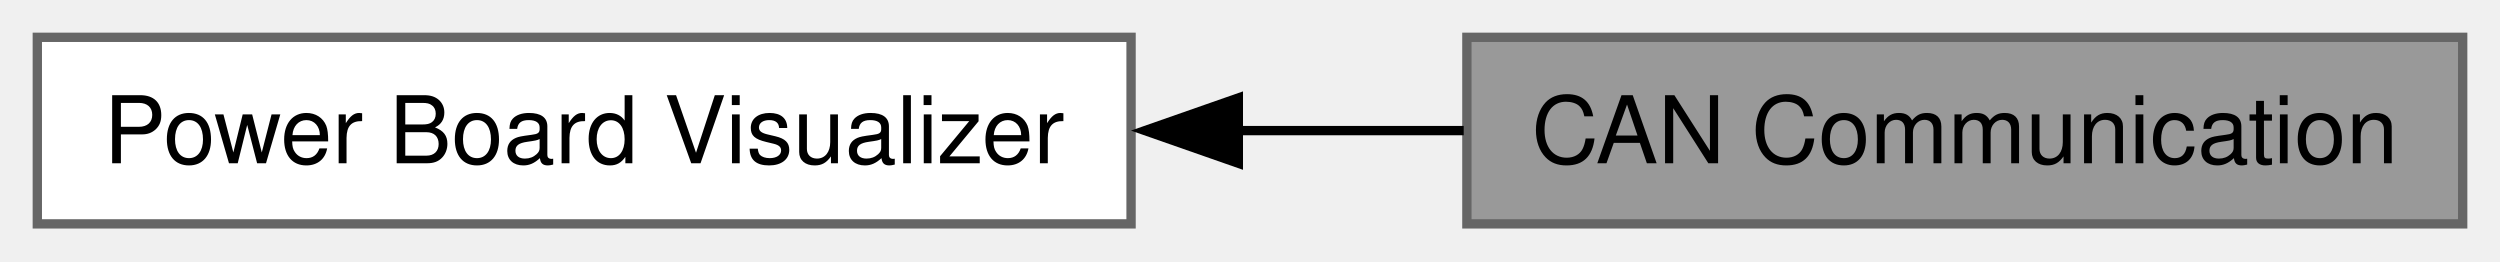
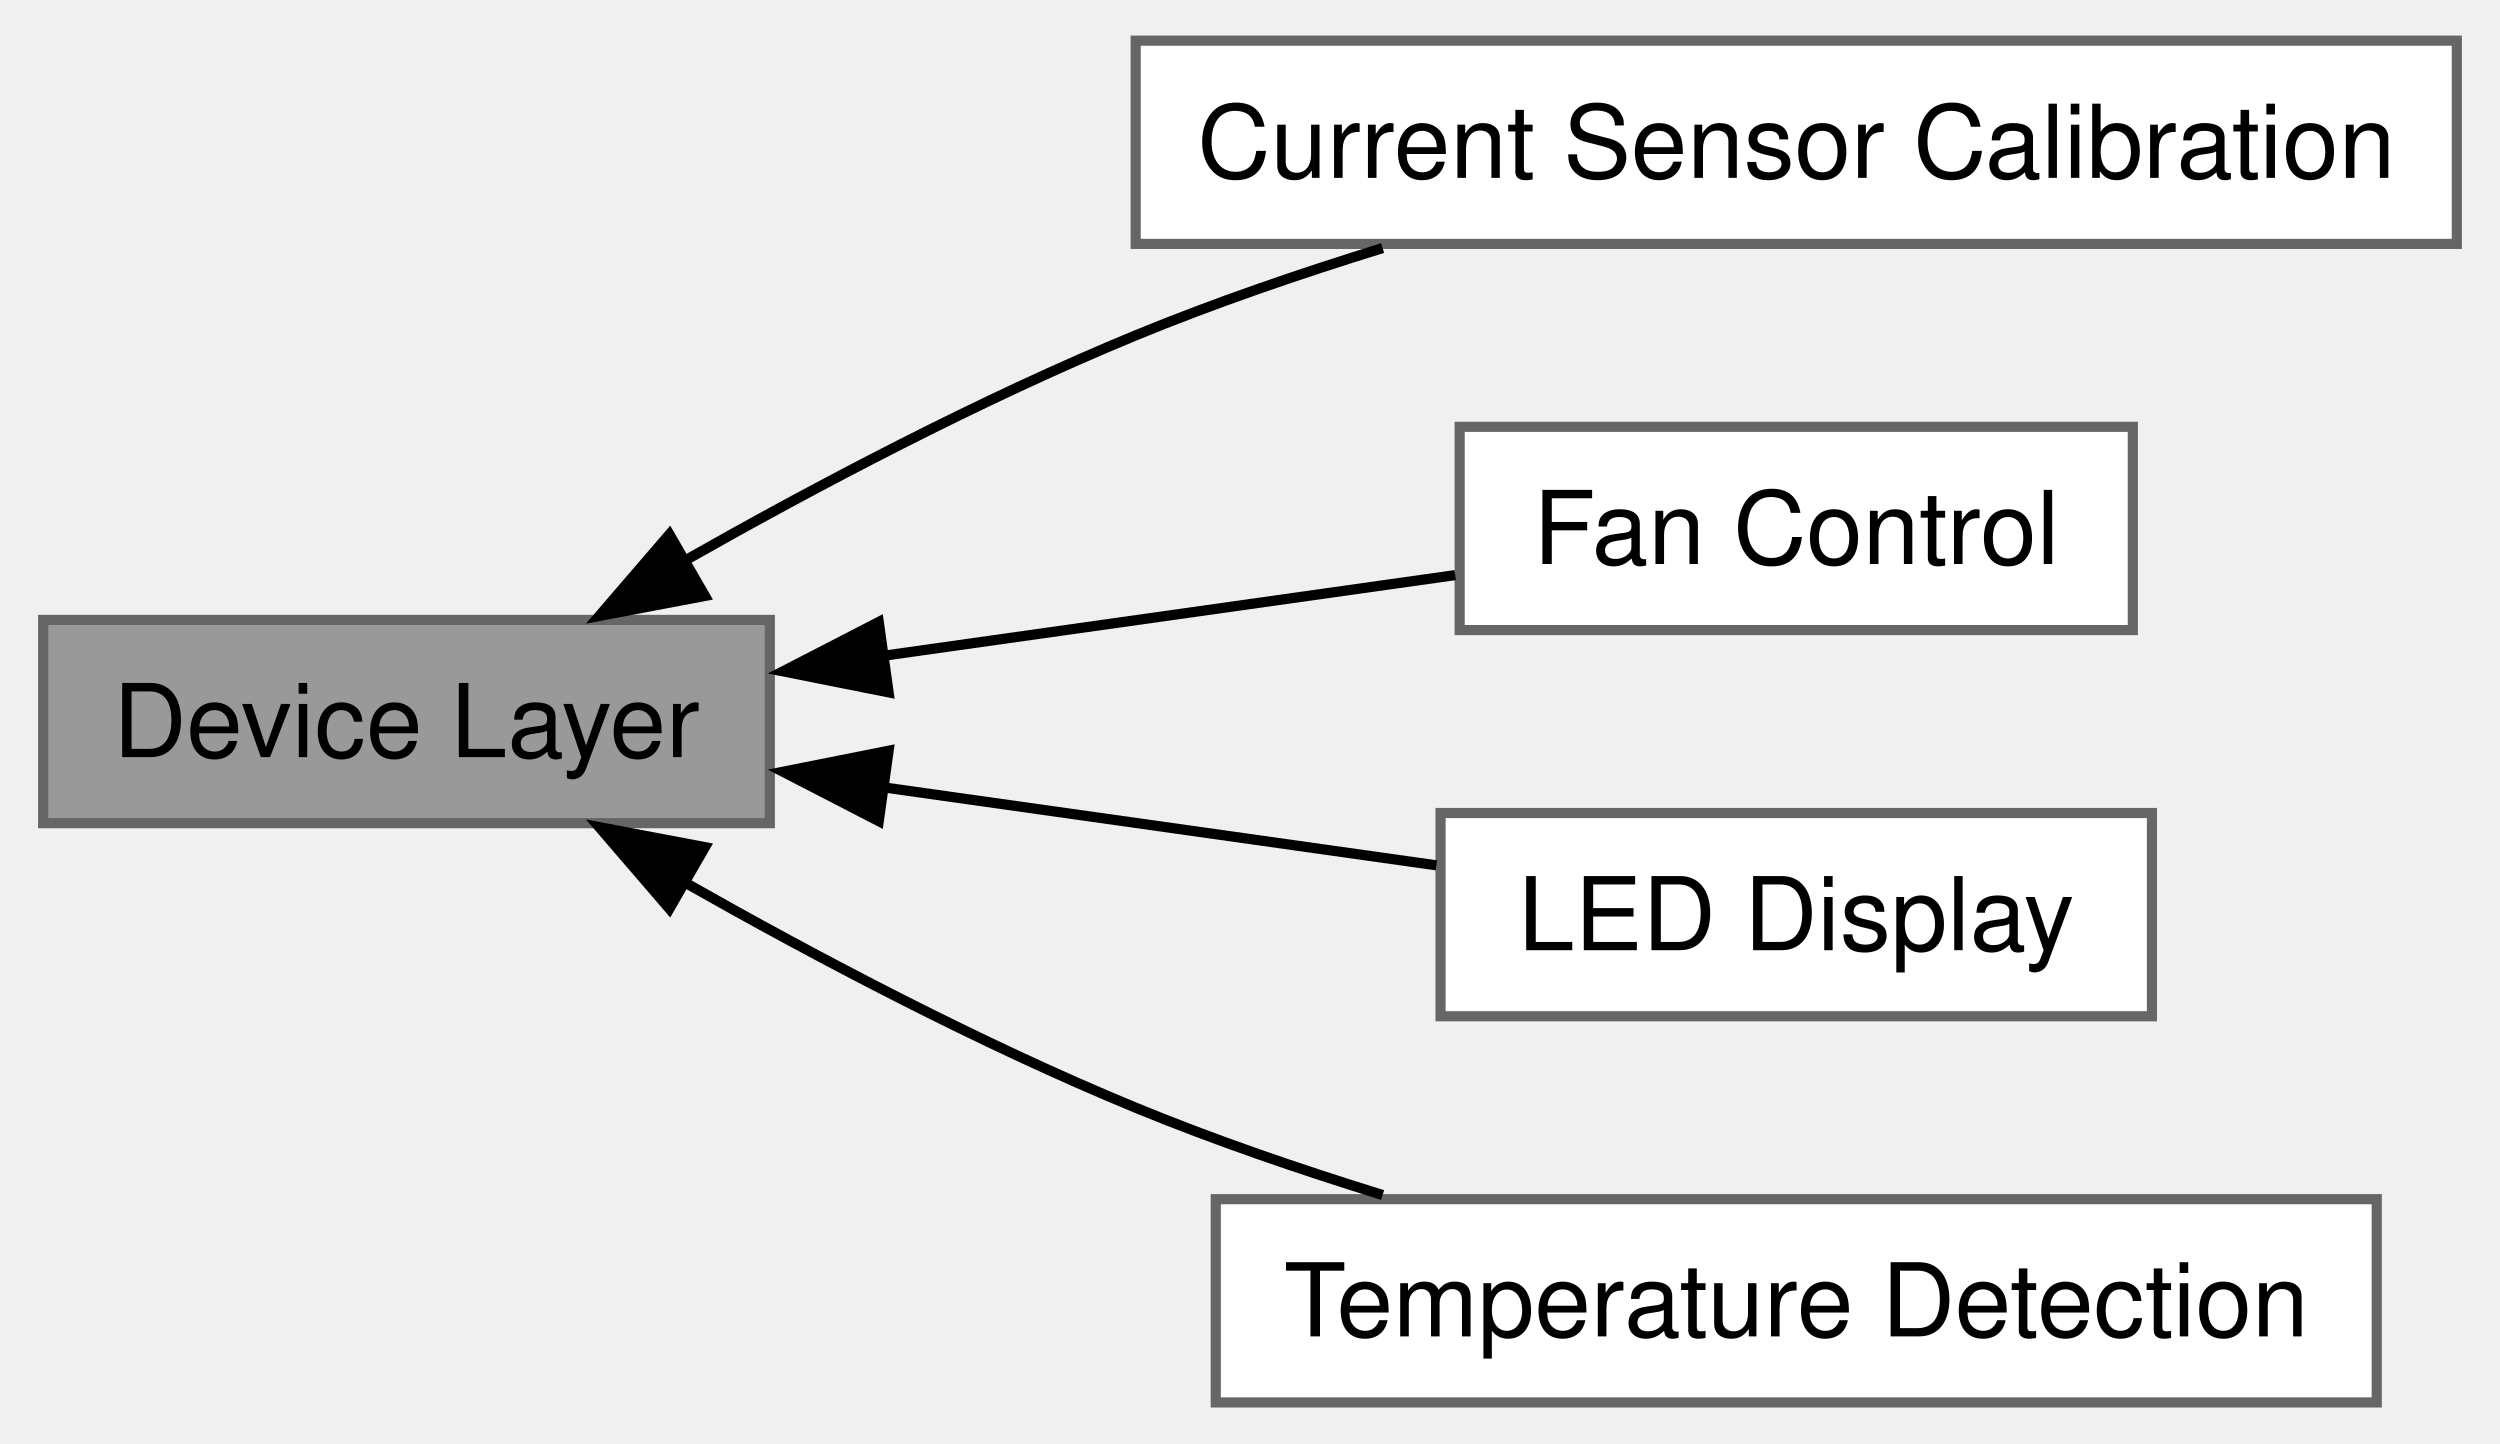
- <svg xmlns="http://www.w3.org/2000/svg" xmlns:xlink="http://www.w3.org/1999/xlink" width="268pt" height="28pt" viewBox="0.00 0.00 268.00 28.00">
-   <g id="graph0" class="graph" transform="scale(1 1) rotate(0) translate(4 24)">
-     <g id="Node000001" class="node">
-       <g id="a_Node000001">
-         <a xlink:title="This abstracts the MCC driver api.">
-           <polygon fill="#999999" stroke="#666666" points="260,-20 153.25,-20 153.25,0 260,0 260,-20" />
-           <text text-anchor="middle" x="206.62" y="-6.5" font-family="Helvetica,sans-Serif" font-size="10.00">CAN Communication</text>
+ <svg xmlns="http://www.w3.org/2000/svg" xmlns:xlink="http://www.w3.org/1999/xlink" width="246pt" height="142pt" viewBox="0.00 0.00 245.50 142.00">
+   <g id="graph0" class="graph" transform="scale(1 1) rotate(0) translate(4 138)">
+     <g id="Node000002" class="node">
+       <g id="a_Node000002">
+         <a xlink:href="a00528.html" target="_top" xlink:title="The Current Sensor Calibration device layer is a proprietary user code utilized for configuring the s...">
+           <polygon fill="white" stroke="#666666" points="237.5,-134 107.5,-134 107.5,-114 237.5,-114 237.5,-134" />
+           <text text-anchor="middle" x="172.5" y="-120.5" font-family="Helvetica,sans-Serif" font-size="10.00">Current Sensor Calibration</text>
        </a>
      </g>
    </g>
-     <g id="Node000002" class="node">
-       <g id="a_Node000002">
-         <a xlink:href="a00526.html" target="_top" xlink:title="Driver for Power Board Visualizer.">
-           <polygon fill="white" stroke="#666666" points="117.25,-20 0,-20 0,0 117.25,0 117.25,-20" />
-           <text text-anchor="middle" x="58.62" y="-6.5" font-family="Helvetica,sans-Serif" font-size="10.00">Power Board Visualizer</text>
+     <g id="Node000003" class="node">
+       <g id="a_Node000003">
+         <a xlink:href="a00529.html" target="_top" xlink:title="The Fan control device layer is a proprietary user code utilized for configuring the fan control prop...">
+           <polygon fill="white" stroke="#666666" points="205.62,-96 139.38,-96 139.38,-76 205.62,-76 205.62,-96" />
+           <text text-anchor="middle" x="172.5" y="-82.5" font-family="Helvetica,sans-Serif" font-size="10.00">Fan Control</text>
+         </a>
+       </g>
+     </g>
+     <g id="Node000001" class="node">
+       <g id="a_Node000001">
+         <a xlink:title="Contains all the application tasks that will be executed.">
+           <polygon fill="#999999" stroke="#666666" points="71.5,-77 0,-77 0,-57 71.5,-57 71.5,-77" />
+           <text text-anchor="middle" x="35.75" y="-63.5" font-family="Helvetica,sans-Serif" font-size="10.00">Device Layer</text>
        </a>
      </g>
    </g>
    <g id="edge1" class="edge">
-       <path fill="none" stroke="black" d="M128.47,-10C136.69,-10 144.97,-10 152.91,-10" />
-       <polygon fill="black" stroke="black" points="128.75,-6.5 118.75,-10 128.75,-13.5 128.75,-6.5" />
+       <path fill="none" stroke="black" d="M63.02,-82.77C76.08,-90.18 92.3,-98.74 107.5,-105 115.22,-108.18 123.65,-111.07 131.8,-113.59" />
+       <polygon fill="black" stroke="black" points="65.12,-79.36 54.71,-77.39 61.62,-85.42 65.12,-79.36" />
+     </g>
+     <g id="edge2" class="edge">
+       <path fill="none" stroke="black" d="M82.66,-73.47C101.15,-76.08 122.05,-79.03 138.94,-81.41" />
+       <polygon fill="black" stroke="black" points="83.19,-69.87 72.8,-71.94 82.22,-76.8 83.19,-69.87" />
+     </g>
+     <g id="Node000004" class="node">
+       <g id="a_Node000004">
+         <a xlink:href="a00530.html" target="_top" xlink:title="The LED device layer is the proprietary user code used to configure and drive the on-board debugging ...">
+           <polygon fill="white" stroke="#666666" points="207.5,-58 137.5,-58 137.5,-38 207.5,-38 207.5,-58" />
+           <text text-anchor="middle" x="172.5" y="-44.5" font-family="Helvetica,sans-Serif" font-size="10.00">LED Display</text>
+         </a>
+       </g>
+     </g>
+     <g id="edge3" class="edge">
+       <path fill="none" stroke="black" d="M82.57,-60.54C100.42,-58.02 120.52,-55.19 137.09,-52.85" />
+       <polygon fill="black" stroke="black" points="82.22,-57.2 72.8,-62.06 83.19,-64.13 82.22,-57.2" />
+     </g>
+     <g id="Node000005" class="node">
+       <g id="a_Node000005">
+         <a xlink:href="a00531.html" target="_top" xlink:title="The Temperature device layer is the proprietary user code used to configure and detect the board temp...">
+           <polygon fill="white" stroke="#666666" points="229.62,-20 115.38,-20 115.38,0 229.62,0 229.62,-20" />
+           <text text-anchor="middle" x="172.5" y="-6.5" font-family="Helvetica,sans-Serif" font-size="10.00">Temperature Detection</text>
+         </a>
+       </g>
+     </g>
+     <g id="edge4" class="edge">
+       <path fill="none" stroke="black" d="M63.02,-51.23C76.08,-43.82 92.3,-35.26 107.5,-29 115.22,-25.82 123.65,-22.93 131.8,-20.41" />
+       <polygon fill="black" stroke="black" points="61.62,-48.58 54.71,-56.61 65.12,-54.64 61.62,-48.58" />
    </g>
  </g>
</svg>
